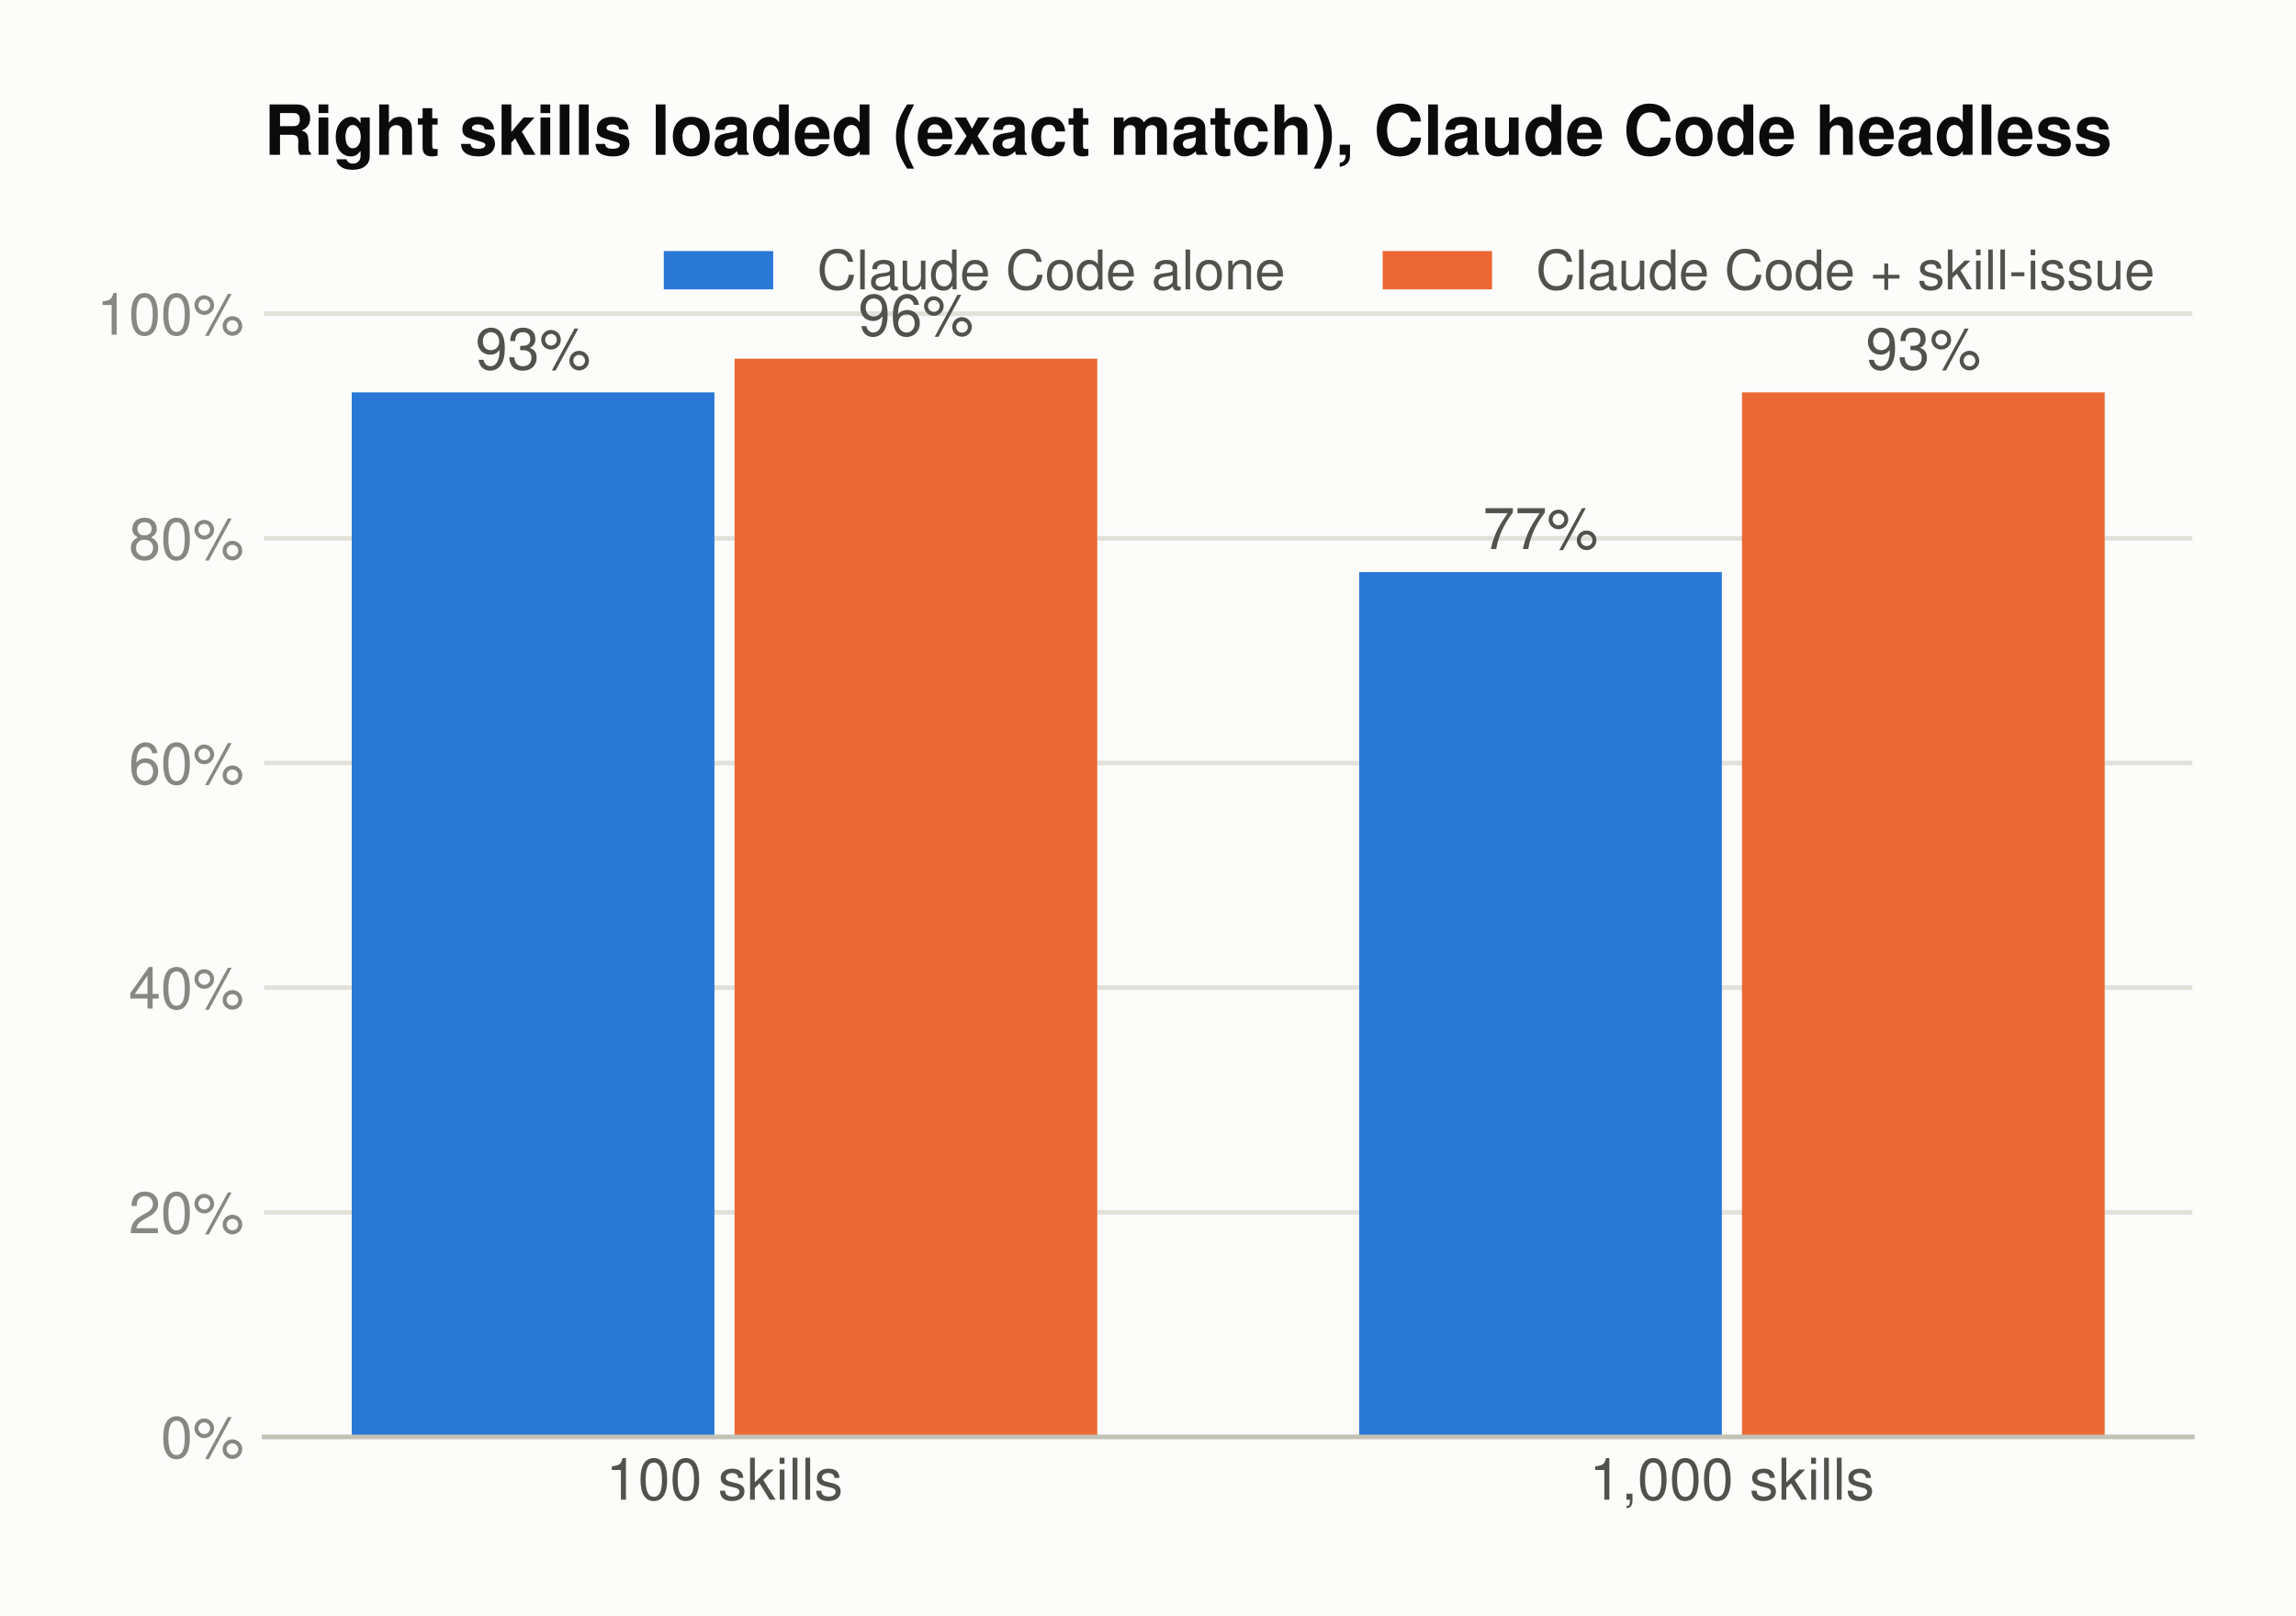
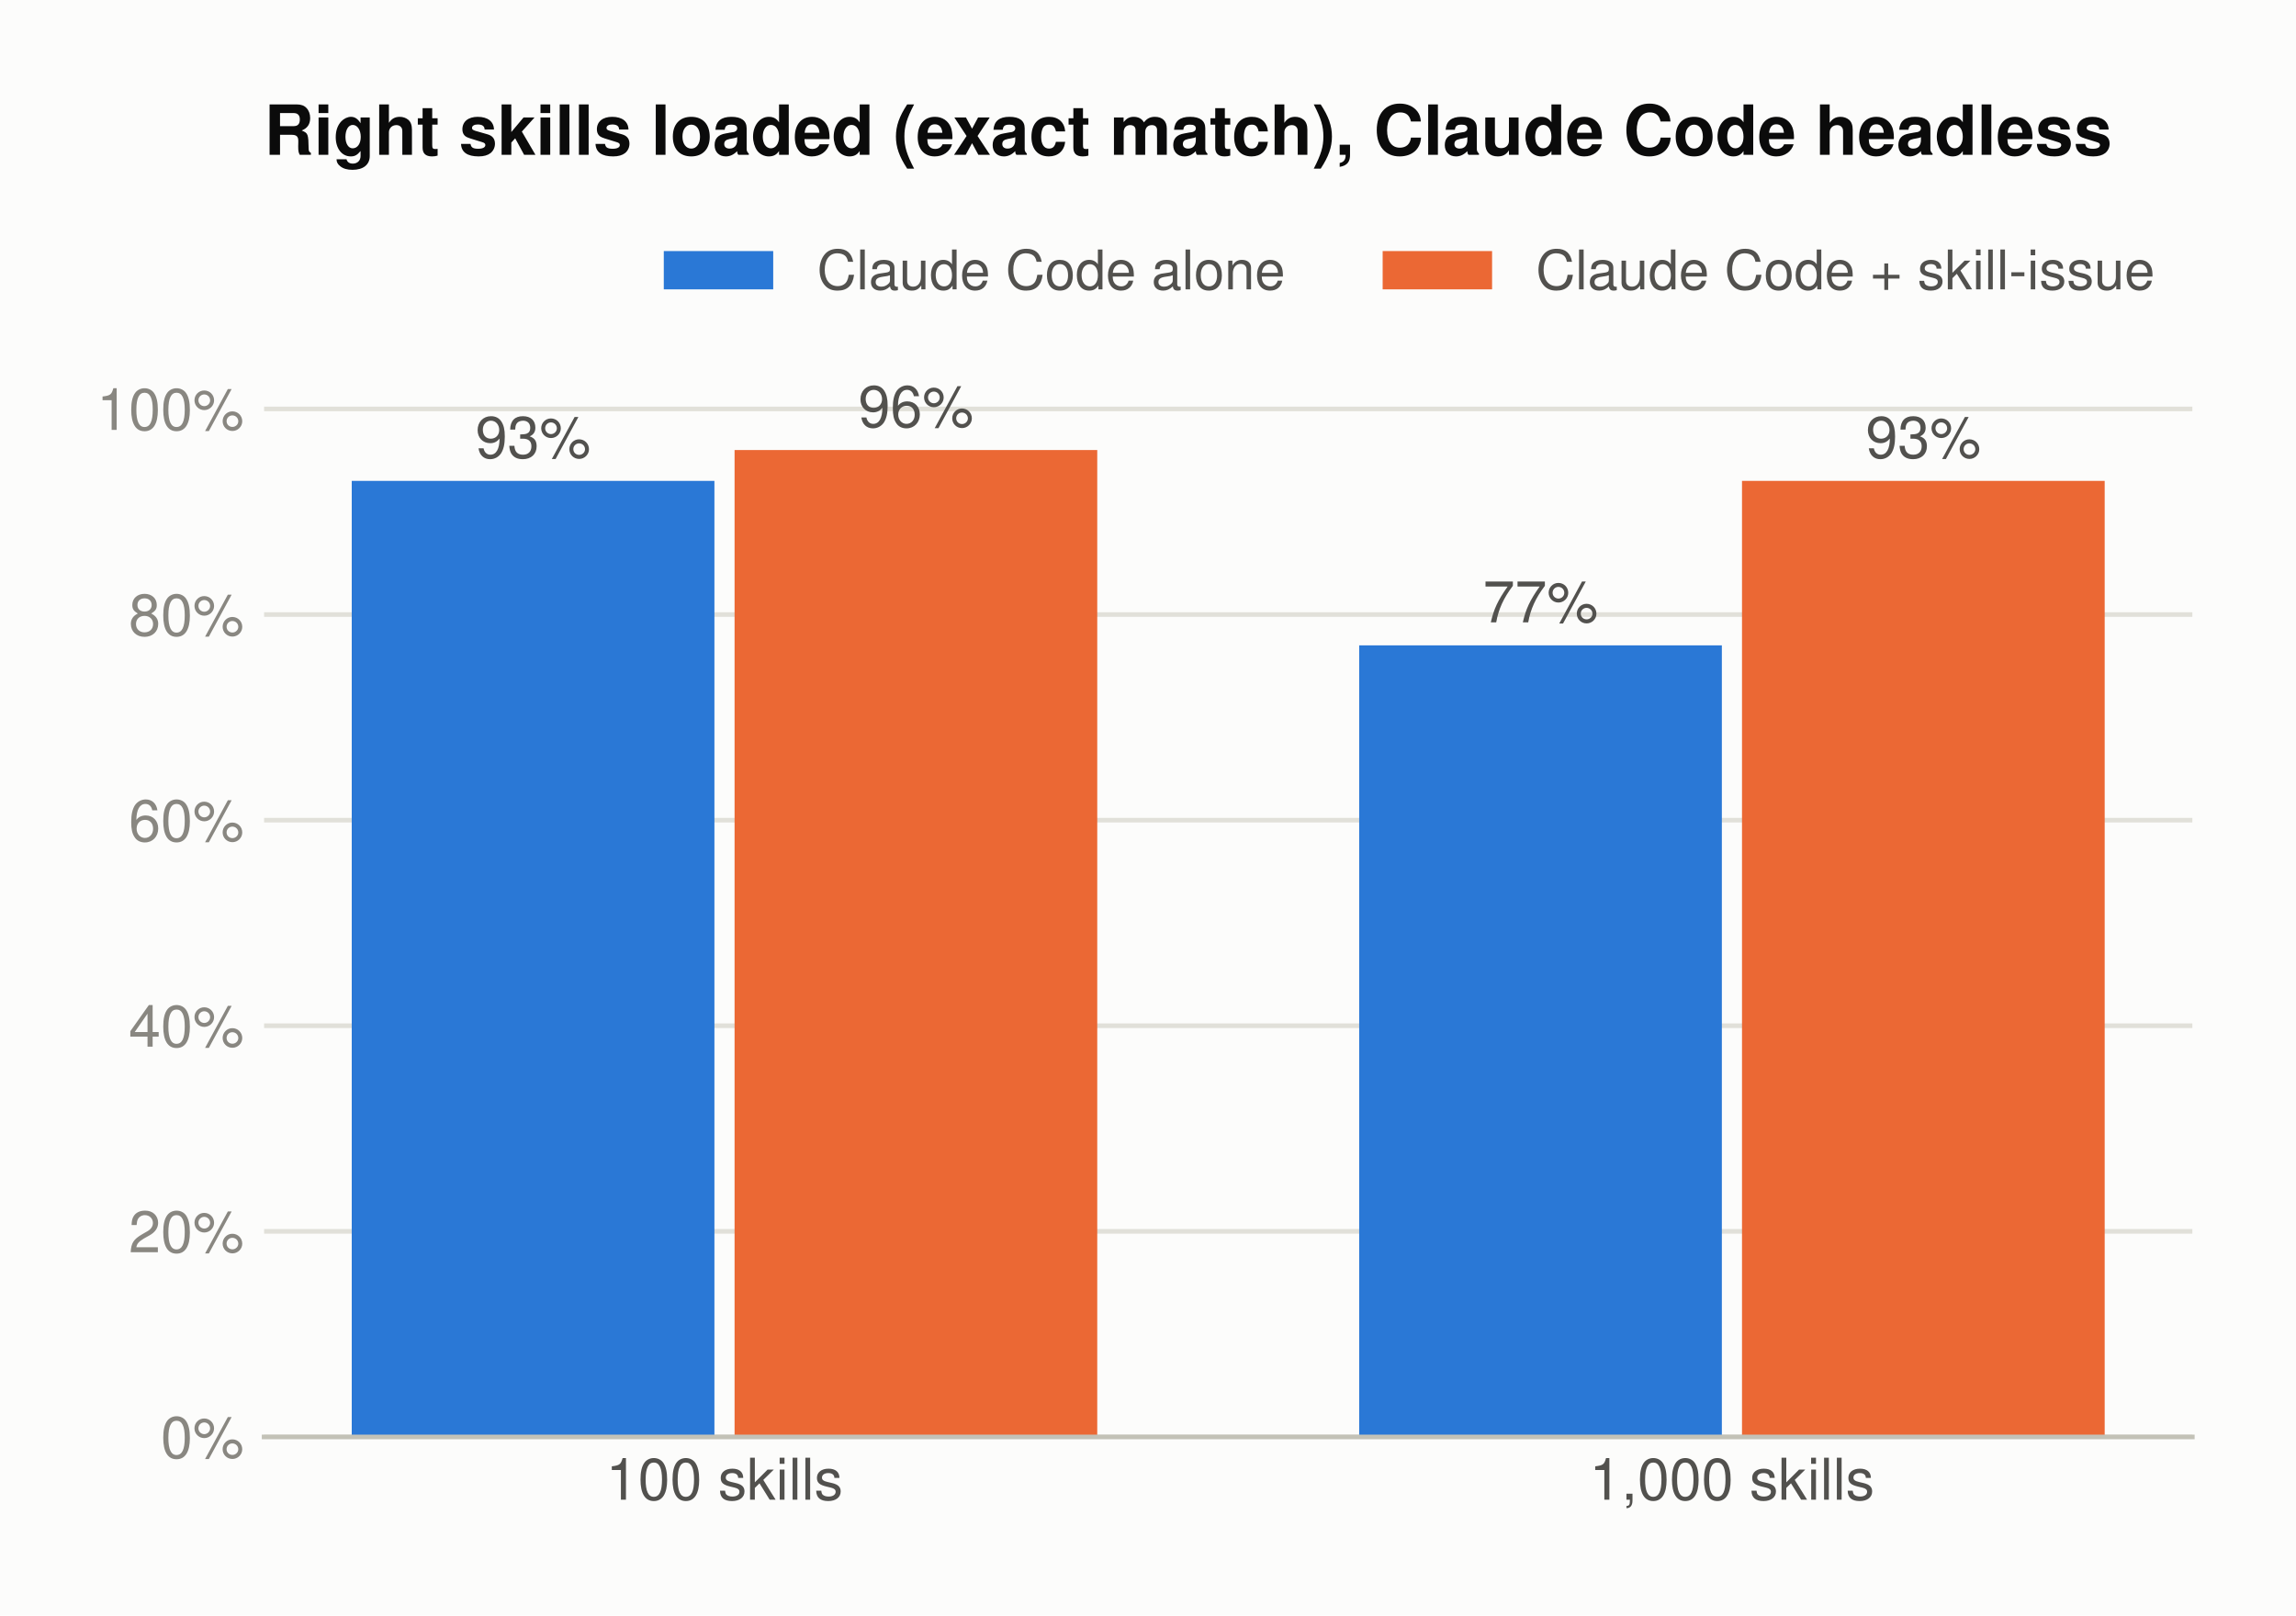
<svg xmlns="http://www.w3.org/2000/svg" width="398.656pt" height="280.563pt" viewBox="0 0 398.656 280.563" version="1.1">
  <defs>
    <style type="text/css">*{stroke-linejoin: round; stroke-linecap: butt}</style>
  </defs>
  <g id="figure_1">
    <g id="patch_1">
      <path d="M 0 280.563  L 398.656 280.563  L 398.656 0  L 0 0  z " style="fill: #fcfcfb" />
    </g>
    <g id="axes_1">
      <g id="patch_2">
        <path d="M 45.856 249.556  L 380.656 249.556  L 380.656 38.884  L 45.856 38.884  z " style="fill: #fcfcfb" />
      </g>
      <g id="matplotlib.axis_1">
        <g id="xtick_1">
          <g id="line2d_1" />
          <g id="text_1">
            <text style="font-size: 10px; font-family: 'Segoe UI', 'Helvetica', 'Arial', 'DejaVu Sans'; text-anchor: middle; fill: #52514e" x="125.795" y="260.459" transform="rotate(-0 125.7954 260.4589)">100 skills</text>
          </g>
        </g>
        <g id="xtick_2">
          <g id="line2d_2" />
          <g id="text_2">
            <text style="font-size: 10px; font-family: 'Segoe UI', 'Helvetica', 'Arial', 'DejaVu Sans'; text-anchor: middle; fill: #52514e" x="300.717" y="260.459" transform="rotate(-0 300.7171 260.4589)">1,000 skills</text>
          </g>
        </g>
      </g>
      <g id="matplotlib.axis_2">
        <g id="ytick_1">
          <g id="line2d_3">
-             <path d="M 45.856 249.556  L 380.656 249.556  " clip-path="url(#pc49e8c52a8)" style="fill: none; stroke: #e1e0d9; stroke-width: 0.8; stroke-linecap: square" />
+             <path d="M 45.856 249.556  L 380.656 249.556  " clip-path="url(#p059938fdae)" style="fill: none; stroke: #e1e0d9; stroke-width: 0.8; stroke-linecap: square" />
          </g>
          <g id="line2d_4" />
          <g id="text_3">
            <text style="font-size: 10px; font-family: 'Segoe UI', 'Helvetica', 'Arial', 'DejaVu Sans'; text-anchor: end; fill: #898781" x="42.356" y="253.196" transform="rotate(-0 42.35625 253.1959)">0%</text>
          </g>
        </g>
        <g id="ytick_2">
          <g id="line2d_5">
-             <path d="M 45.856 210.542  L 380.656 210.542  " clip-path="url(#pc49e8c52a8)" style="fill: none; stroke: #e1e0d9; stroke-width: 0.8; stroke-linecap: square" />
+             <path d="M 45.856 213.849  L 380.656 213.849  " clip-path="url(#p059938fdae)" style="fill: none; stroke: #e1e0d9; stroke-width: 0.8; stroke-linecap: square" />
          </g>
          <g id="line2d_6" />
          <g id="text_4">
-             <text style="font-size: 10px; font-family: 'Segoe UI', 'Helvetica', 'Arial', 'DejaVu Sans'; text-anchor: end; fill: #898781" x="42.356" y="214.183" transform="rotate(-0 42.35625 214.1826)">20%</text>
+             <text style="font-size: 10px; font-family: 'Segoe UI', 'Helvetica', 'Arial', 'DejaVu Sans'; text-anchor: end; fill: #898781" x="42.356" y="217.489" transform="rotate(-0 42.35625 217.4888)">20%</text>
          </g>
        </g>
        <g id="ytick_3">
          <g id="line2d_7">
-             <path d="M 45.856 171.529  L 380.656 171.529  " clip-path="url(#pc49e8c52a8)" style="fill: none; stroke: #e1e0d9; stroke-width: 0.8; stroke-linecap: square" />
+             <path d="M 45.856 178.142  L 380.656 178.142  " clip-path="url(#p059938fdae)" style="fill: none; stroke: #e1e0d9; stroke-width: 0.8; stroke-linecap: square" />
          </g>
          <g id="line2d_8" />
          <g id="text_5">
-             <text style="font-size: 10px; font-family: 'Segoe UI', 'Helvetica', 'Arial', 'DejaVu Sans'; text-anchor: end; fill: #898781" x="42.356" y="175.169" transform="rotate(-0 42.35625 175.1692)">40%</text>
+             <text style="font-size: 10px; font-family: 'Segoe UI', 'Helvetica', 'Arial', 'DejaVu Sans'; text-anchor: end; fill: #898781" x="42.356" y="181.782" transform="rotate(-0 42.35625 181.7816)">40%</text>
          </g>
        </g>
        <g id="ytick_4">
          <g id="line2d_9">
-             <path d="M 45.856 132.516  L 380.656 132.516  " clip-path="url(#pc49e8c52a8)" style="fill: none; stroke: #e1e0d9; stroke-width: 0.8; stroke-linecap: square" />
+             <path d="M 45.856 142.434  L 380.656 142.434  " clip-path="url(#p059938fdae)" style="fill: none; stroke: #e1e0d9; stroke-width: 0.8; stroke-linecap: square" />
          </g>
          <g id="line2d_10" />
          <g id="text_6">
-             <text style="font-size: 10px; font-family: 'Segoe UI', 'Helvetica', 'Arial', 'DejaVu Sans'; text-anchor: end; fill: #898781" x="42.356" y="136.156" transform="rotate(-0 42.35625 136.1559)">60%</text>
+             <text style="font-size: 10px; font-family: 'Segoe UI', 'Helvetica', 'Arial', 'DejaVu Sans'; text-anchor: end; fill: #898781" x="42.356" y="146.075" transform="rotate(-0 42.35625 146.0745)">60%</text>
          </g>
        </g>
        <g id="ytick_5">
          <g id="line2d_11">
-             <path d="M 45.856 93.502  L 380.656 93.502  " clip-path="url(#pc49e8c52a8)" style="fill: none; stroke: #e1e0d9; stroke-width: 0.8; stroke-linecap: square" />
+             <path d="M 45.856 106.727  L 380.656 106.727  " clip-path="url(#p059938fdae)" style="fill: none; stroke: #e1e0d9; stroke-width: 0.8; stroke-linecap: square" />
          </g>
          <g id="line2d_12" />
          <g id="text_7">
-             <text style="font-size: 10px; font-family: 'Segoe UI', 'Helvetica', 'Arial', 'DejaVu Sans'; text-anchor: end; fill: #898781" x="42.356" y="97.143" transform="rotate(-0 42.35625 97.14255)">80%</text>
+             <text style="font-size: 10px; font-family: 'Segoe UI', 'Helvetica', 'Arial', 'DejaVu Sans'; text-anchor: end; fill: #898781" x="42.356" y="110.367" transform="rotate(-0 42.35625 110.3674)">80%</text>
          </g>
        </g>
        <g id="ytick_6">
          <g id="line2d_13">
-             <path d="M 45.856 54.489  L 380.656 54.489  " clip-path="url(#pc49e8c52a8)" style="fill: none; stroke: #e1e0d9; stroke-width: 0.8; stroke-linecap: square" />
+             <path d="M 45.856 71.02  L 380.656 71.02  " clip-path="url(#p059938fdae)" style="fill: none; stroke: #e1e0d9; stroke-width: 0.8; stroke-linecap: square" />
          </g>
          <g id="line2d_14" />
          <g id="text_8">
-             <text style="font-size: 10px; font-family: 'Segoe UI', 'Helvetica', 'Arial', 'DejaVu Sans'; text-anchor: end; fill: #898781" x="42.356" y="58.129" transform="rotate(-0 42.35625 58.12922)">100%</text>
+             <text style="font-size: 10px; font-family: 'Segoe UI', 'Helvetica', 'Arial', 'DejaVu Sans'; text-anchor: end; fill: #898781" x="42.356" y="74.66" transform="rotate(-0 42.35625 74.66029)">100%</text>
          </g>
        </g>
      </g>
      <g id="patch_3">
-         <path d="M 61.074 249.556  L 124.046 249.556  L 124.046 68.144  L 61.074 68.144  z " clip-path="url(#pc49e8c52a8)" style="fill: #2a78d6" />
+         <path d="M 61.074 249.556  L 124.046 249.556  L 124.046 83.518  L 61.074 83.518  z " clip-path="url(#p059938fdae)" style="fill: #2a78d6" />
      </g>
      <g id="patch_4">
-         <path d="M 235.996 249.556  L 298.968 249.556  L 298.968 99.354  L 235.996 99.354  z " clip-path="url(#pc49e8c52a8)" style="fill: #2a78d6" />
+         <path d="M 235.996 249.556  L 298.968 249.556  L 298.968 112.083  L 235.996 112.083  z " clip-path="url(#p059938fdae)" style="fill: #2a78d6" />
      </g>
      <g id="patch_5">
-         <path d="M 127.545 249.556  L 190.516 249.556  L 190.516 62.292  L 127.545 62.292  z " clip-path="url(#pc49e8c52a8)" style="fill: #eb6834" />
+         <path d="M 127.545 249.556  L 190.516 249.556  L 190.516 78.162  L 127.545 78.162  z " clip-path="url(#p059938fdae)" style="fill: #eb6834" />
      </g>
      <g id="patch_6">
-         <path d="M 302.466 249.556  L 365.438 249.556  L 365.438 68.144  L 302.466 68.144  z " clip-path="url(#pc49e8c52a8)" style="fill: #eb6834" />
+         <path d="M 302.466 249.556  L 365.438 249.556  L 365.438 83.518  L 302.466 83.518  z " clip-path="url(#p059938fdae)" style="fill: #eb6834" />
      </g>
      <g id="patch_7">
        <path d="M 45.856 249.556  L 380.656 249.556  " style="fill: none; stroke: #c3c2b7; stroke-width: 0.8; stroke-linejoin: miter; stroke-linecap: square" />
      </g>
      <g id="text_9">
-         <text style="font-size: 10px; font-family: 'Segoe UI', 'Helvetica', 'Arial', 'DejaVu Sans'; text-anchor: middle; fill: #52514e" x="92.56" y="64.144" transform="rotate(-0 92.56033 64.14375)">93%</text>
+         <text style="font-size: 10px; font-family: 'Segoe UI', 'Helvetica', 'Arial', 'DejaVu Sans'; text-anchor: middle; fill: #52514e" x="92.56" y="79.518" transform="rotate(-0 92.56033 79.51765)">93%</text>
      </g>
      <g id="text_10">
-         <text style="font-size: 10px; font-family: 'Segoe UI', 'Helvetica', 'Arial', 'DejaVu Sans'; text-anchor: middle; fill: #52514e" x="267.482" y="95.354" transform="rotate(-0 267.482 95.35442)">77%</text>
+         <text style="font-size: 10px; font-family: 'Segoe UI', 'Helvetica', 'Arial', 'DejaVu Sans'; text-anchor: middle; fill: #52514e" x="267.482" y="108.083" transform="rotate(-0 267.482 108.0833)">77%</text>
      </g>
      <g id="text_11">
-         <text style="font-size: 10px; font-family: 'Segoe UI', 'Helvetica', 'Arial', 'DejaVu Sans'; text-anchor: middle; fill: #52514e" x="159.031" y="58.292" transform="rotate(-0 159.0305 58.29175)">96%</text>
+         <text style="font-size: 10px; font-family: 'Segoe UI', 'Helvetica', 'Arial', 'DejaVu Sans'; text-anchor: middle; fill: #52514e" x="159.031" y="74.162" transform="rotate(-0 159.0305 74.16158)">96%</text>
      </g>
      <g id="text_12">
-         <text style="font-size: 10px; font-family: 'Segoe UI', 'Helvetica', 'Arial', 'DejaVu Sans'; text-anchor: middle; fill: #52514e" x="333.952" y="64.144" transform="rotate(-0 333.9522 64.14375)">93%</text>
+         <text style="font-size: 10px; font-family: 'Segoe UI', 'Helvetica', 'Arial', 'DejaVu Sans'; text-anchor: middle; fill: #52514e" x="333.952" y="79.518" transform="rotate(-0 333.9522 79.51765)">93%</text>
      </g>
      <g id="text_13">
        <text style="font-weight: 600; font-size: 12px; font-family: 'Segoe UI', 'Helvetica', 'Arial', 'DejaVu Sans'; text-anchor: start; fill: #0b0b0b" x="45.856" y="26.884" transform="rotate(-0 45.85625 26.88375)">Right skills loaded (exact match), Claude Code headless</text>
      </g>
      <g id="legend_1">
        <g id="patch_8">
          <path d="M 115.254 50.253  L 134.254 50.253  L 134.254 43.603  L 115.254 43.603  z " style="fill: #2a78d6" />
        </g>
        <g id="text_14">
          <text style="font-size: 9.5px; font-family: 'Segoe UI', 'Helvetica', 'Arial', 'DejaVu Sans'; text-anchor: start; fill: #52514e" x="141.854" y="50.253" transform="rotate(-0 141.8545 50.25328)">Claude Code alone</text>
        </g>
        <g id="patch_9">
          <path d="M 240.071 50.253  L 259.071 50.253  L 259.071 43.603  L 240.071 43.603  z " style="fill: #eb6834" />
        </g>
        <g id="text_15">
          <text style="font-size: 9.5px; font-family: 'Segoe UI', 'Helvetica', 'Arial', 'DejaVu Sans'; text-anchor: start; fill: #52514e" x="266.671" y="50.253" transform="rotate(-0 266.6711 50.25328)">Claude Code + skill-issue</text>
        </g>
      </g>
    </g>
  </g>
  <defs>
-     <clipPath id="pc49e8c52a8">
+     <clipPath id="p059938fdae">
      <rect x="45.856" y="38.884" width="334.8" height="210.672" />
    </clipPath>
  </defs>
</svg>
